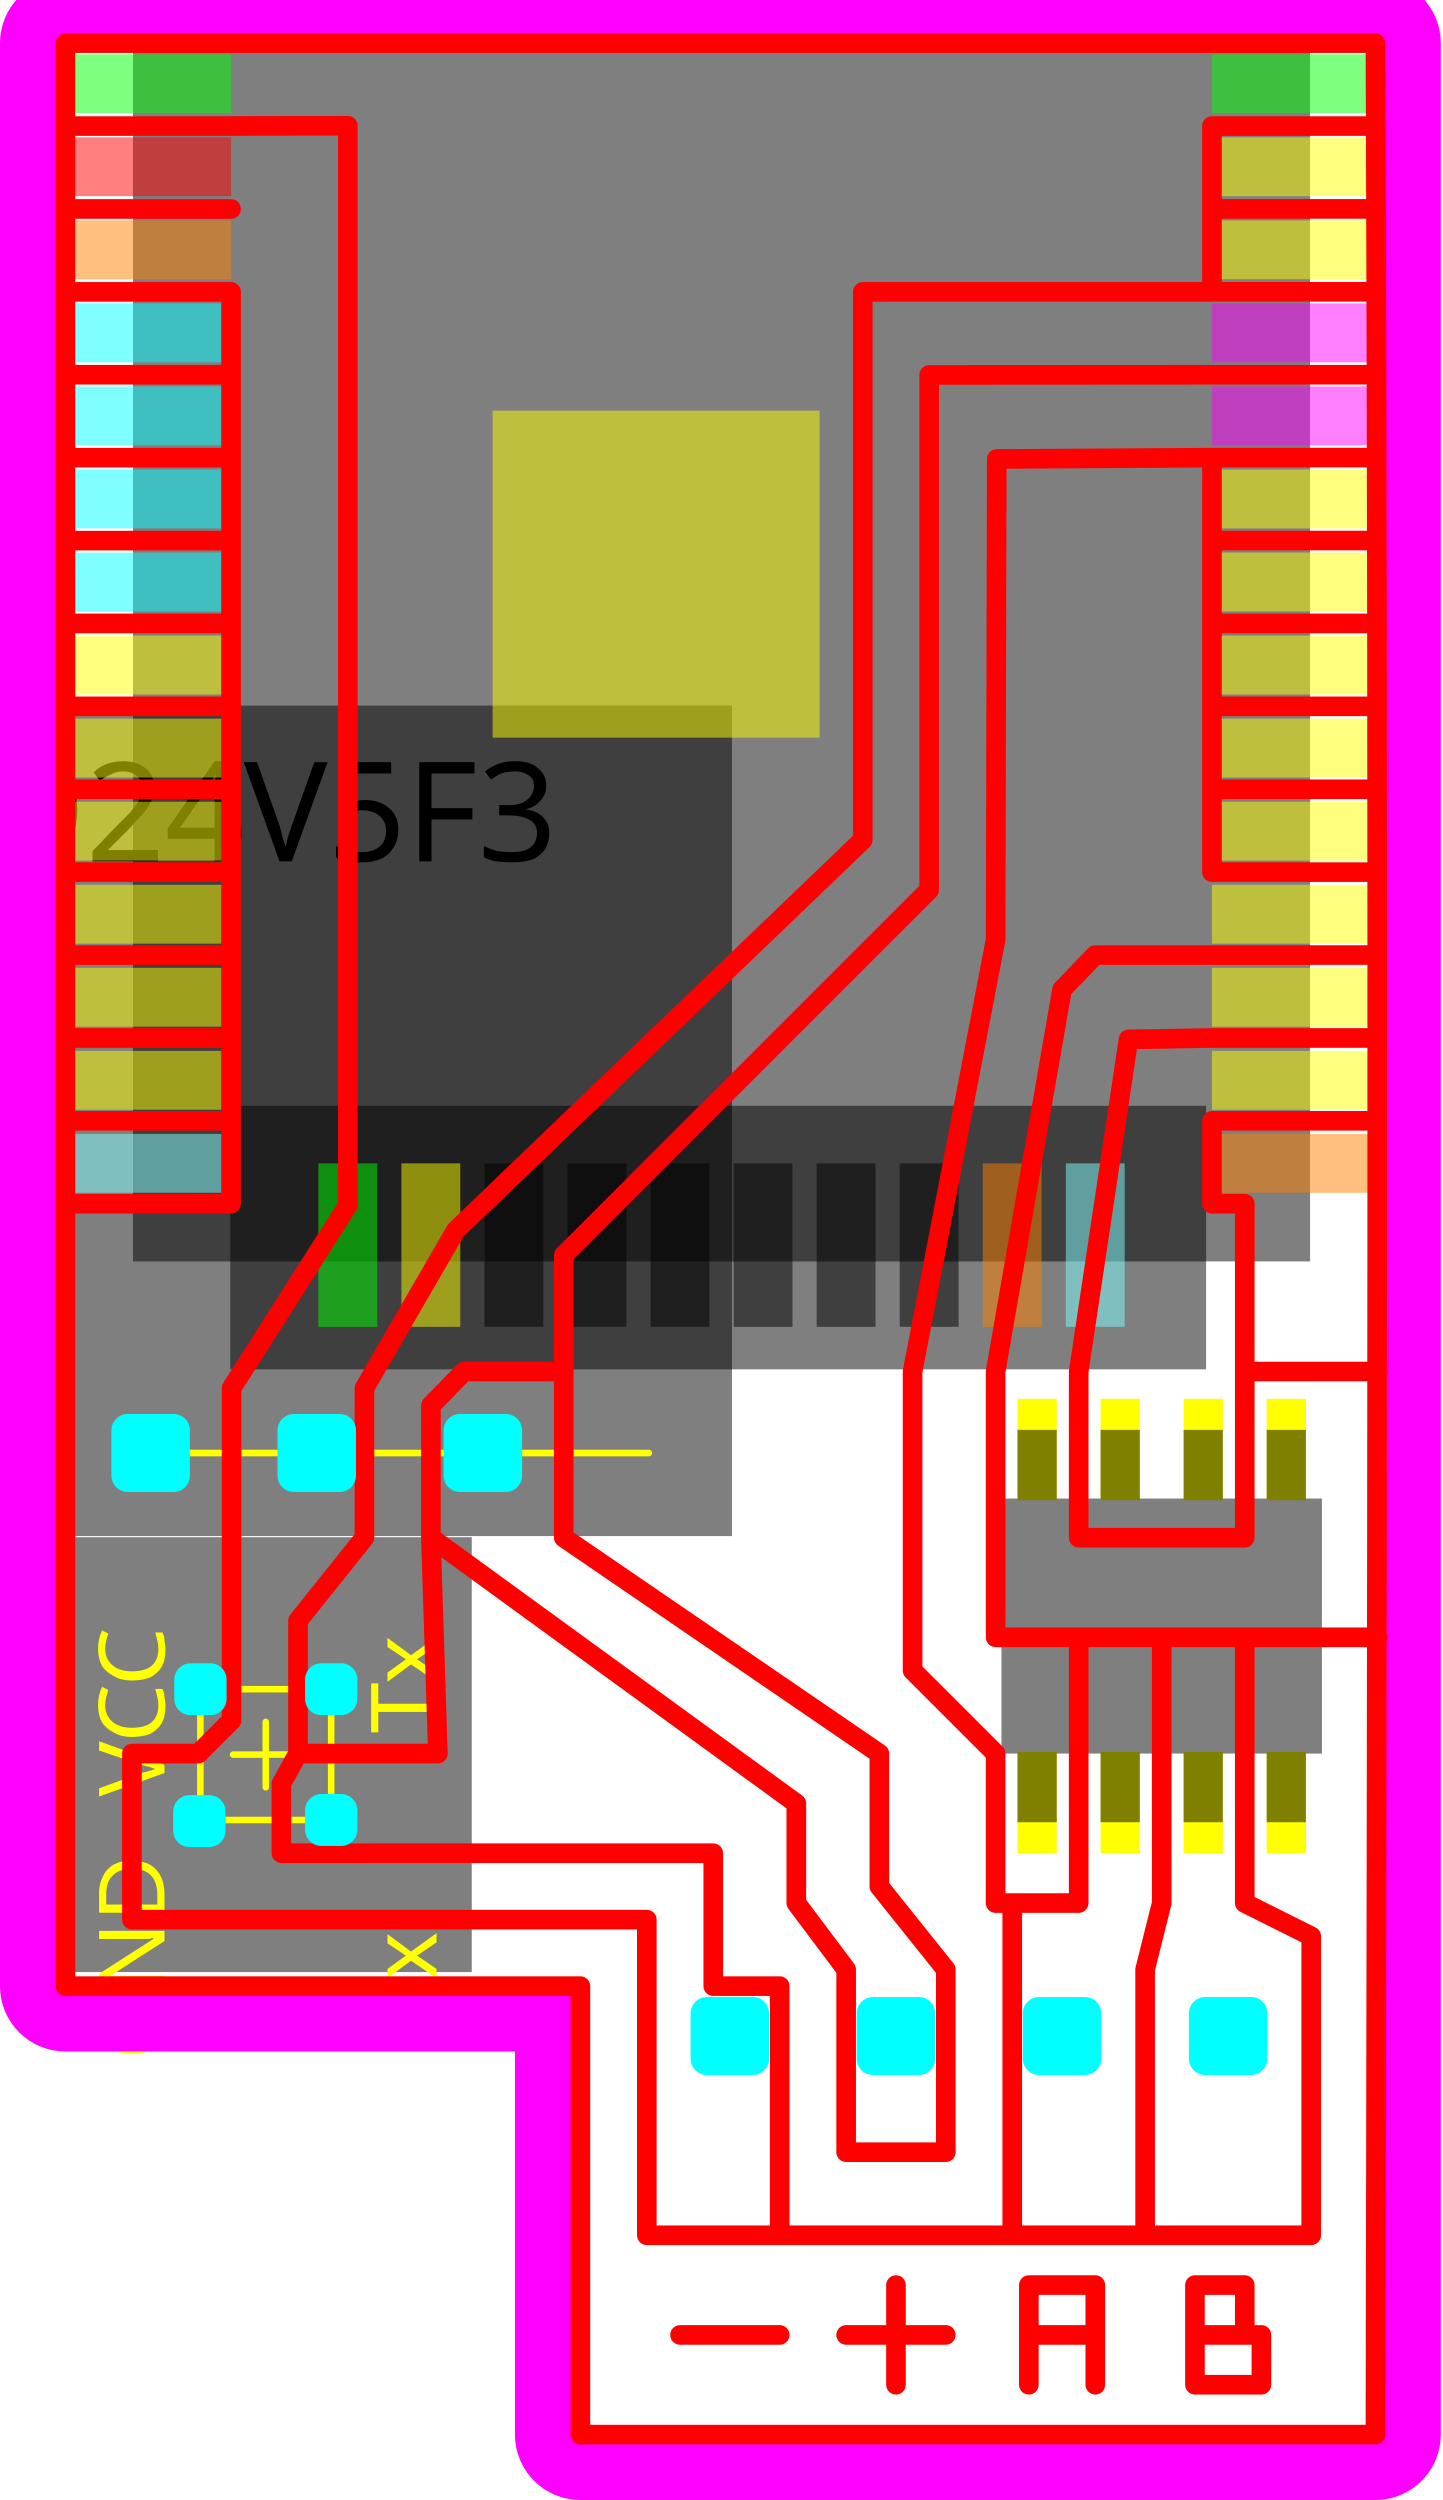
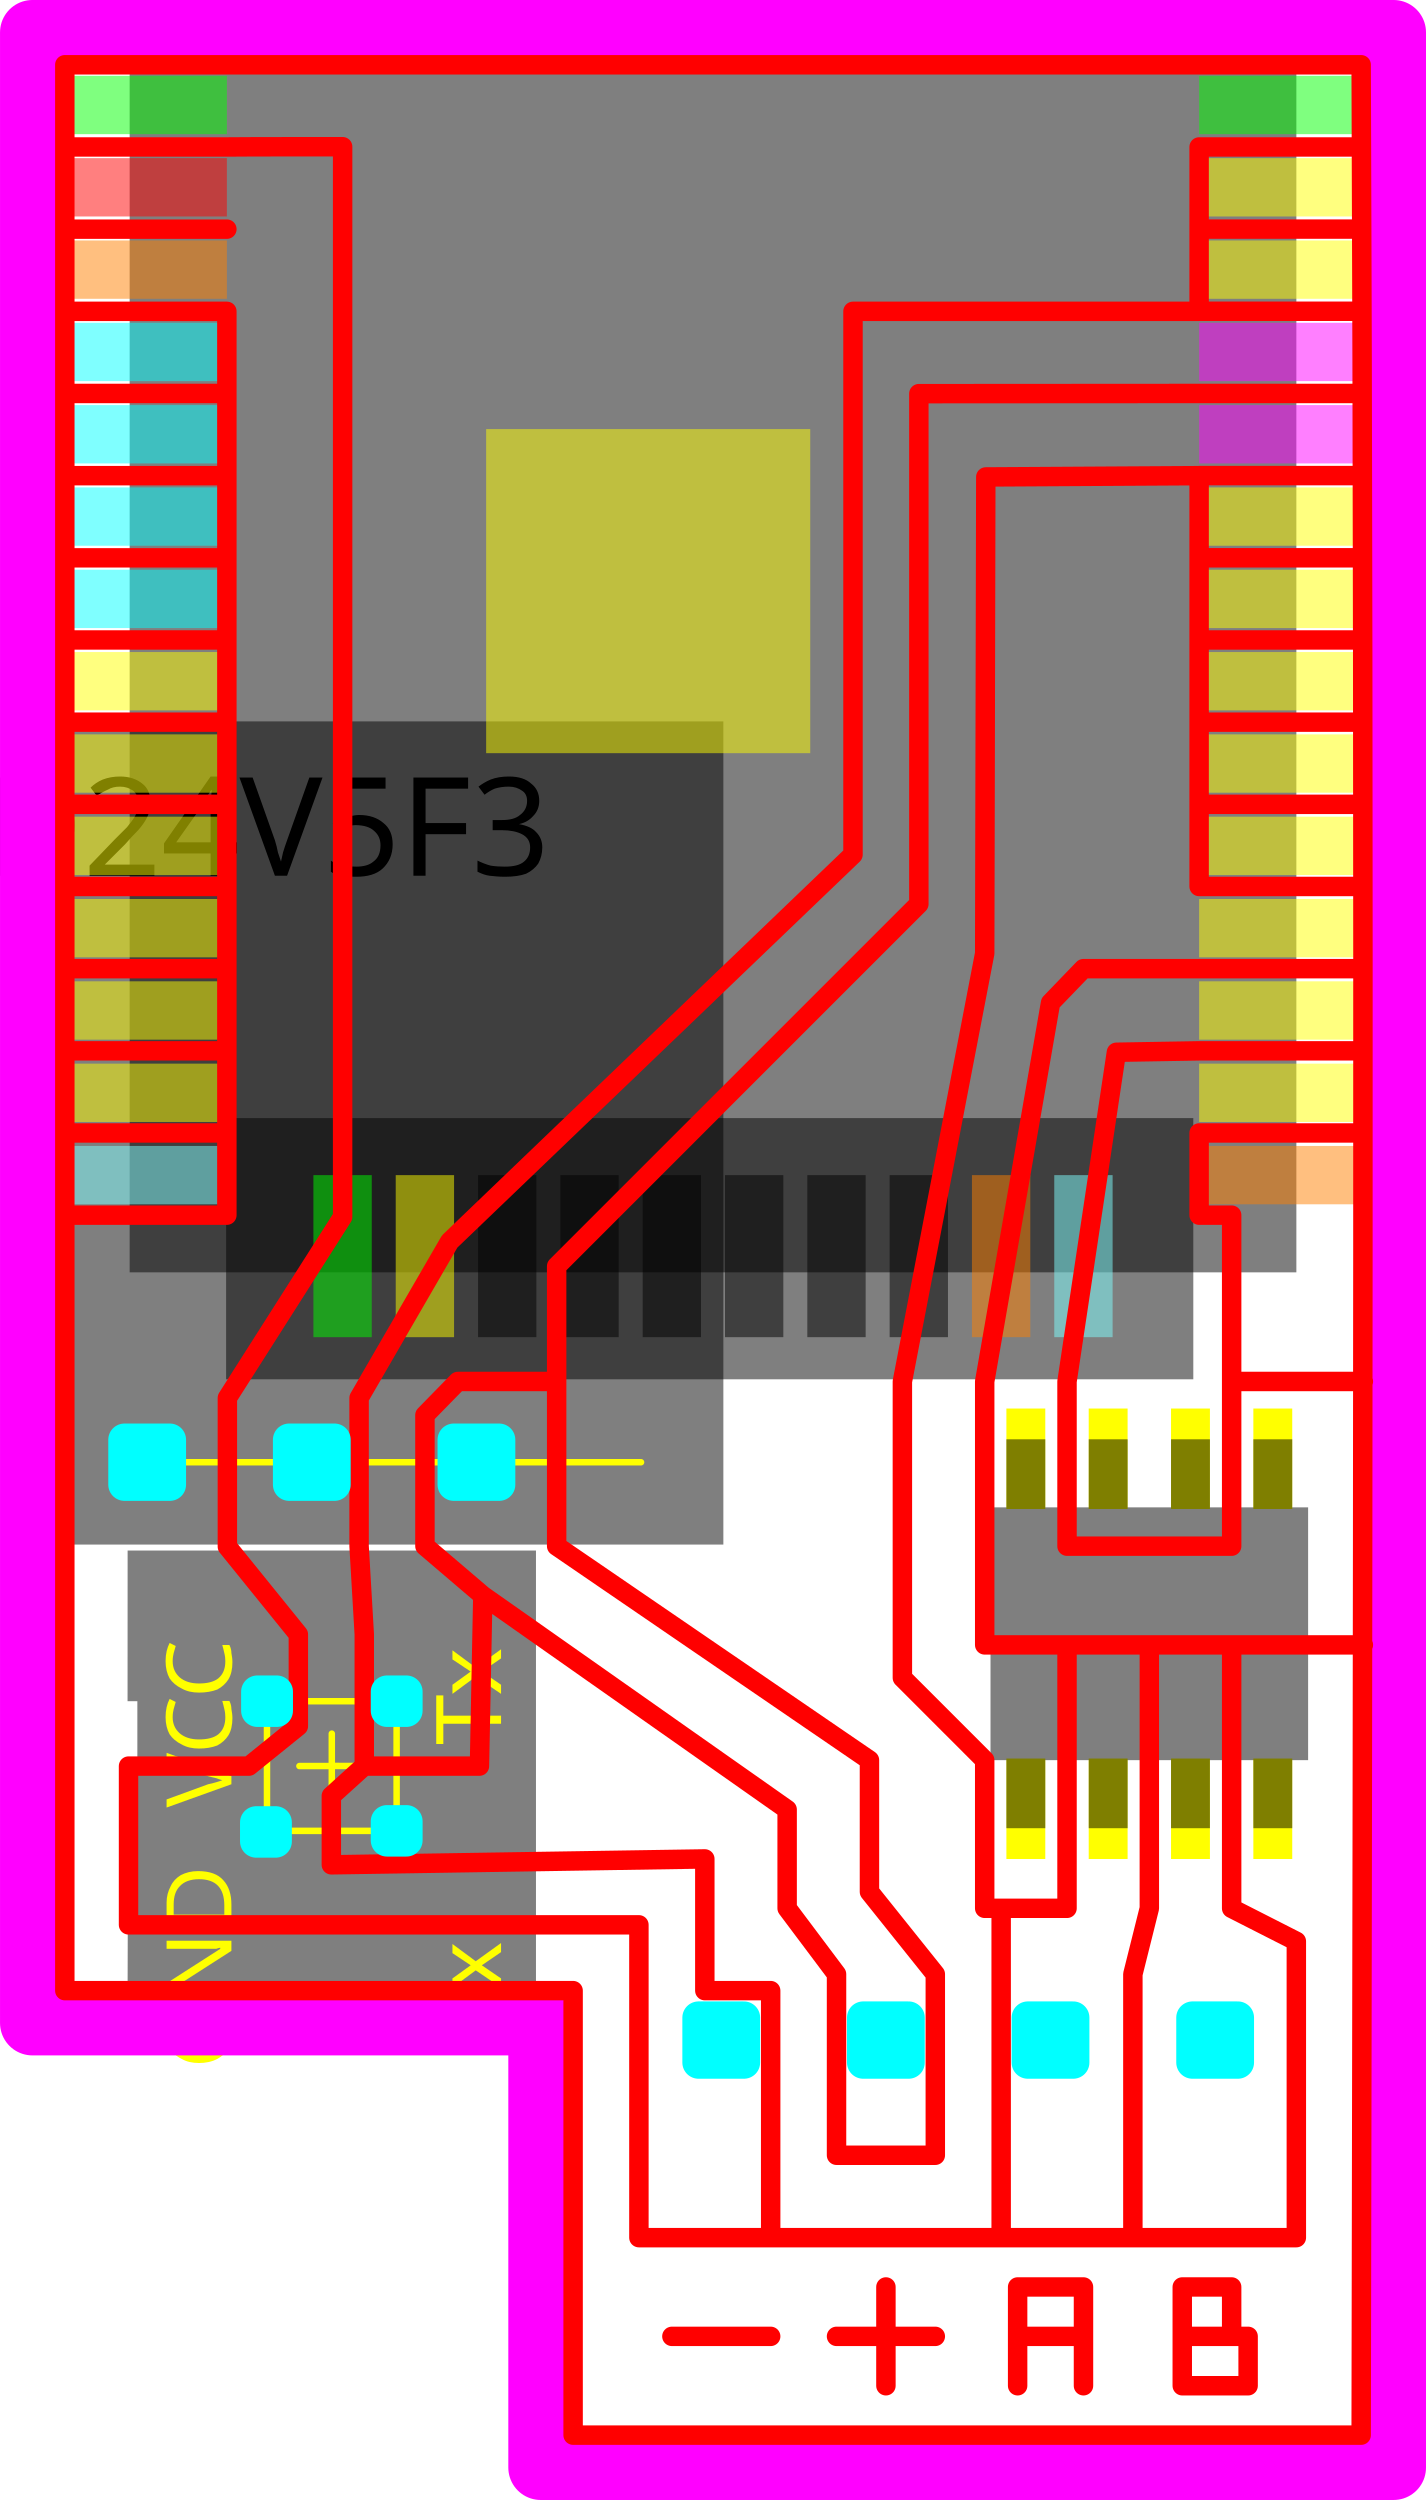
- <svg xmlns="http://www.w3.org/2000/svg" width="22.066mm" height="38.23mm" viewBox="0 0 22.066 38.23" version="1.1" id="svg926">
+ <svg xmlns="http://www.w3.org/2000/svg" width="22mm" height="38.57mm" viewBox="0 0 22 38.57" version="1.1" id="svg926">
  <defs id="defs920" />
-   <g id="layer6" style="display:inline" transform="translate(3.6875,1.958984)">
+   <g id="layer6" style="display:inline" transform="translate(3.654297,2.298828)">
    <rect style="fill:#000000;fill-opacity:0.502;stroke:none;stroke-width:0.337;stroke-linecap:round;stroke-linejoin:round;stroke-miterlimit:4;stroke-dasharray:none;stroke-opacity:1" id="rect1434" width="14.922" height="4.03" x="-0.166" y="14.951" />
    <g transform="translate(-15.3543,-79.88925)" id="layer1-1">
      <rect y="88.72" x="12.7" height="12.7" width="10.16" id="rect817" style="opacity:1;fill:#000000;fill-opacity:0.502;fill-rule:evenodd;stroke:none;stroke-width:0.1;stroke-linecap:round;stroke-linejoin:round;stroke-miterlimit:4;stroke-dasharray:none;stroke-dashoffset:0;stroke-opacity:1" />
      <path id="path831" d="m 13.97,100.15 h 2.54 2.54 2.54" style="opacity:1;fill:none;fill-opacity:0.502;fill-rule:evenodd;stroke:#ffff00;stroke-width:0.1;stroke-linecap:round;stroke-linejoin:round;stroke-miterlimit:4;stroke-dasharray:none;stroke-dashoffset:0;stroke-opacity:1" />
      <text id="text835" y="91.103" x="17.734" style="font-style:normal;font-variant:normal;font-weight:normal;font-stretch:normal;font-size:2.117px;line-height:125%;font-family:Raleway;-inkscape-font-specification:'Raleway, Normal';font-variant-ligatures:normal;font-variant-caps:normal;font-variant-numeric:normal;font-feature-settings:normal;text-align:center;letter-spacing:0px;word-spacing:0px;writing-mode:lr-tb;text-anchor:middle;fill:#000000;fill-opacity:1;stroke:none;stroke-width:0.265px;stroke-linecap:butt;stroke-linejoin:miter;stroke-opacity:1" xml:space="preserve">
        <tspan style="font-style:normal;font-variant:normal;font-weight:normal;font-stretch:normal;font-size:2.117px;font-family:Raleway;-inkscape-font-specification:'Raleway, Normal';font-variant-ligatures:normal;font-variant-caps:normal;font-variant-numeric:normal;font-feature-settings:normal;text-align:center;writing-mode:lr-tb;text-anchor:middle;stroke-width:0.265px" y="91.103" x="17.734" id="tspan833">D24V5F3</tspan>
      </text>
    </g>
    <text id="text1597" y="28.948" x="-14.374" style="font-style:normal;font-variant:normal;font-weight:normal;font-stretch:normal;font-size:1.411px;line-height:125%;font-family:FiveByNineJTD;-inkscape-font-specification:'FiveByNineJTD, Normal';font-variant-ligatures:normal;font-variant-caps:normal;font-variant-numeric:normal;font-feature-settings:normal;text-align:center;letter-spacing:0px;word-spacing:0px;writing-mode:lr-tb;text-anchor:middle;fill:#ffff00;fill-opacity:1;stroke:none;stroke-width:0.265px;stroke-linecap:butt;stroke-linejoin:miter;stroke-opacity:1" xml:space="preserve" transform="rotate(-90)">
      <tspan style="font-style:normal;font-variant:normal;font-weight:normal;font-stretch:normal;font-size:1.411px;font-family:FiveByNineJTD;-inkscape-font-specification:'FiveByNineJTD, Normal';font-variant-ligatures:normal;font-variant-caps:normal;font-variant-numeric:normal;font-feature-settings:normal;text-align:center;writing-mode:lr-tb;text-anchor:middle;fill:#ffff00;fill-opacity:1;stroke-width:0.265px" y="30.197" x="-14.374" id="tspan1595" />
    </text>
    <g transform="rotate(180,10.16868,58.69336)" id="layer1-0">
      <g id="g1249">
        <path id="path1215" d="m 4.355,96.405 v 1.55" style="opacity:1;fill:none;fill-opacity:0.502;fill-rule:evenodd;stroke:#ffff00;stroke-width:0.6;stroke-linecap:butt;stroke-linejoin:round;stroke-miterlimit:4;stroke-dasharray:none;stroke-dashoffset:0;stroke-opacity:1" />
        <path style="opacity:1;fill:none;fill-opacity:0.502;fill-rule:evenodd;stroke:#ffff00;stroke-width:0.6;stroke-linecap:butt;stroke-linejoin:round;stroke-miterlimit:4;stroke-dasharray:none;stroke-dashoffset:0;stroke-opacity:1" d="m 5.625,96.405 v 1.55" id="path1217" />
        <path id="path1219" d="m 6.895,96.405 v 1.55" style="opacity:1;fill:none;fill-opacity:0.502;fill-rule:evenodd;stroke:#ffff00;stroke-width:0.6;stroke-linecap:butt;stroke-linejoin:round;stroke-miterlimit:4;stroke-dasharray:none;stroke-dashoffset:0;stroke-opacity:1" />
        <path style="opacity:1;fill:none;fill-opacity:0.502;fill-rule:evenodd;stroke:#ffff00;stroke-width:0.6;stroke-linecap:butt;stroke-linejoin:round;stroke-miterlimit:4;stroke-dasharray:none;stroke-dashoffset:0;stroke-opacity:1" d="m 8.165,96.405 v 1.55" id="path1221" />
        <path style="opacity:1;fill:none;fill-opacity:0.502;fill-rule:evenodd;stroke:#ffff00;stroke-width:0.6;stroke-linecap:butt;stroke-linejoin:round;stroke-miterlimit:4;stroke-dasharray:none;stroke-dashoffset:0;stroke-opacity:1" d="m 4.355,91.005 v 1.55" id="path1223" />
        <path id="path1225" d="m 5.625,91.005 v 1.55" style="opacity:1;fill:none;fill-opacity:0.502;fill-rule:evenodd;stroke:#ffff00;stroke-width:0.6;stroke-linecap:butt;stroke-linejoin:round;stroke-miterlimit:4;stroke-dasharray:none;stroke-dashoffset:0;stroke-opacity:1" />
        <path style="opacity:1;fill:none;fill-opacity:0.502;fill-rule:evenodd;stroke:#ffff00;stroke-width:0.6;stroke-linecap:butt;stroke-linejoin:round;stroke-miterlimit:4;stroke-dasharray:none;stroke-dashoffset:0;stroke-opacity:1" d="m 6.895,91.005 v 1.55" id="path1227" />
        <path id="path1229" d="m 8.165,91.005 v 1.55" style="opacity:1;fill:none;fill-opacity:0.502;fill-rule:evenodd;stroke:#ffff00;stroke-width:0.6;stroke-linecap:butt;stroke-linejoin:round;stroke-miterlimit:4;stroke-dasharray:none;stroke-dashoffset:0;stroke-opacity:1" />
      </g>
      <path id="rect1149" d="m 0.926,1.795 v 3.969 H 0 V 20.504 h 0.926 v 3.969 H 3.193 v -3.969 h 2.533 v 3.969 h 2.268 v -3.969 h 2.531 v 3.969 h 2.268 v -3.969 h 2.533 v 3.969 h 2.268 v -3.969 h 0.926 V 5.764 H 17.594 v -3.969 h -2.268 v 3.969 h -2.533 v -3.969 h -2.268 v 3.969 H 7.994 v -3.969 H 5.727 v 3.969 H 3.193 v -3.969 z" style="opacity:1;fill:#000000;fill-opacity:0.502;fill-rule:evenodd;stroke:none;stroke-width:1.134;stroke-linecap:round;stroke-linejoin:round;stroke-miterlimit:4;stroke-dasharray:none;stroke-dashoffset:0;stroke-opacity:1" transform="matrix(0.2645833,0,0,0.2645833,3.81,91.005)" />
    </g>
    <g style="display:inline" id="layer4" transform="translate(-1.638634,-7.814222)" />
-     <g style="display:inline" transform="rotate(-90,-43.88431,98.534)" id="layer1">
+     <g style="display:inline" transform="rotate(-90,-43.3028,98.0275)" id="layer1">
      <path id="rect818" d="m 26.452,139.645 2.325,0.006 v 0.144 h 2 v -0.151 l 2.325,0.001 v 6.3 h -6.65 z" style="opacity:1;fill:#000000;fill-opacity:0.502;fill-rule:evenodd;stroke:none;stroke-width:1;stroke-linecap:round;stroke-linejoin:round;stroke-miterlimit:4;stroke-dasharray:none;stroke-dashoffset:0;stroke-opacity:1" />
      <path d="m 29.777,142.295 v 0.5 h 0.5 m -1,0 h 0.502 l -0.002,0.5 m -1,-1.5 v 2 h 2 v -2 h -2" style="opacity:1;fill:none;fill-opacity:0.502;fill-rule:evenodd;stroke:#ffff00;stroke-width:0.1;stroke-linecap:round;stroke-linejoin:round;stroke-miterlimit:4;stroke-dasharray:none;stroke-dashoffset:0;stroke-opacity:1" id="path1638" />
      <text id="text1589" y="141.248" x="27.967" style="font-style:normal;font-variant:normal;font-weight:normal;font-stretch:normal;font-size:1.411px;line-height:125%;font-family:FiveByNineJTD;-inkscape-font-specification:'FiveByNineJTD, Normal';font-variant-ligatures:normal;font-variant-caps:normal;font-variant-numeric:normal;font-feature-settings:normal;text-align:center;letter-spacing:0px;word-spacing:0px;writing-mode:lr-tb;text-anchor:middle;fill:#ffff00;fill-opacity:1;stroke:none;stroke-width:0.265px;stroke-linecap:butt;stroke-linejoin:miter;stroke-opacity:1" xml:space="preserve">
        <tspan style="font-style:normal;font-variant:normal;font-weight:normal;font-stretch:normal;font-size:1.411px;font-family:FiveByNineJTD;-inkscape-font-specification:'FiveByNineJTD, Normal';font-variant-ligatures:normal;font-variant-caps:normal;font-variant-numeric:normal;font-feature-settings:normal;text-align:center;writing-mode:lr-tb;text-anchor:middle;fill:#ffff00;fill-opacity:1;stroke-width:0.265px" y="141.248" x="27.967" id="tspan1587">GND</tspan>
      </text>
      <text xml:space="preserve" style="font-style:normal;font-variant:normal;font-weight:normal;font-stretch:normal;font-size:1.411px;line-height:125%;font-family:FiveByNineJTD;-inkscape-font-specification:'FiveByNineJTD, Normal';font-variant-ligatures:normal;font-variant-caps:normal;font-variant-numeric:normal;font-feature-settings:normal;text-align:center;letter-spacing:0px;word-spacing:0px;writing-mode:lr-tb;text-anchor:middle;fill:#ffff00;fill-opacity:1;stroke:none;stroke-width:0.265px;stroke-linecap:butt;stroke-linejoin:miter;stroke-opacity:1" x="31.716" y="141.248" id="text1593">
        <tspan id="tspan1591" x="31.716" y="141.248" style="font-style:normal;font-variant:normal;font-weight:normal;font-stretch:normal;font-size:1.411px;font-family:FiveByNineJTD;-inkscape-font-specification:'FiveByNineJTD, Normal';font-variant-ligatures:normal;font-variant-caps:normal;font-variant-numeric:normal;font-feature-settings:normal;text-align:center;writing-mode:lr-tb;text-anchor:middle;fill:#ffff00;fill-opacity:1;stroke-width:0.265px">VCC</tspan>
      </text>
      <text xml:space="preserve" style="font-style:normal;font-variant:normal;font-weight:normal;font-stretch:normal;font-size:1.411px;line-height:125%;font-family:FiveByNineJTD;-inkscape-font-specification:'FiveByNineJTD, Normal';font-variant-ligatures:normal;font-variant-caps:normal;font-variant-numeric:normal;font-feature-settings:normal;text-align:center;letter-spacing:0px;word-spacing:0px;writing-mode:lr-tb;text-anchor:middle;fill:#ffff00;fill-opacity:1;stroke:none;stroke-width:0.265px;stroke-linecap:butt;stroke-linejoin:miter;stroke-opacity:1" x="32.138" y="145.408" id="text1597-2">
        <tspan id="tspan1595-3" x="32.138" y="145.408" style="font-style:normal;font-variant:normal;font-weight:normal;font-stretch:normal;font-size:1.411px;font-family:FiveByNineJTD;-inkscape-font-specification:'FiveByNineJTD, Normal';font-variant-ligatures:normal;font-variant-caps:normal;font-variant-numeric:normal;font-feature-settings:normal;text-align:center;writing-mode:lr-tb;text-anchor:middle;fill:#ffff00;fill-opacity:1;stroke-width:0.265px">Tx</tspan>
      </text>
      <text id="text1601" y="145.408" x="27.545" style="font-style:normal;font-variant:normal;font-weight:normal;font-stretch:normal;font-size:1.411px;line-height:125%;font-family:FiveByNineJTD;-inkscape-font-specification:'FiveByNineJTD, Normal';font-variant-ligatures:normal;font-variant-caps:normal;font-variant-numeric:normal;font-feature-settings:normal;text-align:center;letter-spacing:0px;word-spacing:0px;writing-mode:lr-tb;text-anchor:middle;fill:#ffff00;fill-opacity:1;stroke:none;stroke-width:0.265px;stroke-linecap:butt;stroke-linejoin:miter;stroke-opacity:1" xml:space="preserve">
        <tspan style="font-style:normal;font-variant:normal;font-weight:normal;font-stretch:normal;font-size:1.411px;font-family:FiveByNineJTD;-inkscape-font-specification:'FiveByNineJTD, Normal';font-variant-ligatures:normal;font-variant-caps:normal;font-variant-numeric:normal;font-feature-settings:normal;text-align:center;writing-mode:lr-tb;text-anchor:middle;fill:#ffff00;fill-opacity:1;stroke-width:0.265px" y="145.408" x="27.545" id="tspan1599">Rx</tspan>
      </text>
    </g>
    <rect y="-8.169" x="-1.654" height="25.5" width="18" id="rect10" style="fill:#000000;fill-opacity:0.502;stroke:none;stroke-width:0.265" />
    <rect y="-1.129" x="-2.654" height="0.9" width="2.5" id="rect819" style="fill:#00ff00;fill-opacity:0.502;stroke:none;stroke-width:0.296" />
    <rect style="fill:#80ffff;fill-opacity:0.502;stroke:none;stroke-width:0.296" id="rect821" width="2.5" height="0.9" x="-2.654" y="15.381" />
    <rect y="14.111" x="-2.654" height="0.9" width="2.5" id="rect823" style="fill:#ffff00;fill-opacity:0.502;stroke:none;stroke-width:0.296" />
    <rect style="fill:#ffff00;fill-opacity:0.502;stroke:none;stroke-width:0.296" id="rect825" width="2.5" height="0.9" x="-2.654" y="12.841" />
    <rect y="11.571" x="-2.654" height="0.9" width="2.5" id="rect827" style="fill:#ffff00;fill-opacity:0.502;stroke:none;stroke-width:0.296" />
    <rect style="fill:#ffff00;fill-opacity:0.502;stroke:none;stroke-width:0.296" id="rect829" width="2.5" height="0.9" x="-2.654" y="10.301" />
    <rect y="9.031" x="-2.654" height="0.9" width="2.5" id="rect831" style="fill:#ffff00;fill-opacity:0.502;stroke:none;stroke-width:0.296" />
    <rect style="fill:#ffff00;fill-opacity:0.502;stroke:none;stroke-width:0.296" id="rect833" width="2.5" height="0.9" x="-2.654" y="7.761" />
    <rect y="6.491" x="-2.654" height="0.9" width="2.5" id="rect835" style="fill:#00ffff;fill-opacity:0.502;stroke:none;stroke-width:0.296" />
    <rect style="fill:#00ffff;fill-opacity:0.502;stroke:none;stroke-width:0.296" id="rect837" width="2.5" height="0.9" x="-2.654" y="5.221" />
    <rect y="3.951" x="-2.654" height="0.9" width="2.5" id="rect839" style="fill:#00ffff;fill-opacity:0.502;stroke:none;stroke-width:0.296" />
    <rect style="fill:#00ffff;fill-opacity:0.502;stroke:none;stroke-width:0.296" id="rect841" width="2.5" height="0.9" x="-2.654" y="2.681" />
    <rect y="1.411" x="-2.654" height="0.9" width="2.5" id="rect843" style="fill:#ff8000;fill-opacity:0.502;stroke:none;stroke-width:0.296" />
    <rect style="fill:#ff0000;fill-opacity:0.502;stroke:none;stroke-width:0.296" id="rect845" width="2.5" height="0.9" x="-2.654" y="0.141" />
    <rect style="fill:#00ff00;fill-opacity:0.502;stroke:none;stroke-width:0.296" id="rect867" width="2.5" height="0.9" x="14.846" y="-1.129" />
    <rect y="15.381" x="14.846" height="0.9" width="2.5" id="rect869" style="fill:#ff8000;fill-opacity:0.502;stroke:none;stroke-width:0.296" />
    <rect style="fill:#ffff00;fill-opacity:0.502;stroke:none;stroke-width:0.296" id="rect871" width="2.5" height="0.9" x="14.846" y="14.111" />
    <rect y="12.841" x="14.846" height="0.9" width="2.5" id="rect873" style="fill:#ffff00;fill-opacity:0.502;stroke:none;stroke-width:0.296" />
    <rect style="fill:#ffff00;fill-opacity:0.502;stroke:none;stroke-width:0.296" id="rect875" width="2.5" height="0.9" x="14.846" y="11.571" />
    <rect y="10.301" x="14.846" height="0.9" width="2.5" id="rect877" style="fill:#ffff00;fill-opacity:0.502;stroke:none;stroke-width:0.296" />
    <rect style="fill:#ffff00;fill-opacity:0.502;stroke:none;stroke-width:0.296" id="rect879" width="2.5" height="0.9" x="14.846" y="9.031" />
    <rect y="7.761" x="14.846" height="0.9" width="2.5" id="rect881" style="fill:#ffff00;fill-opacity:0.502;stroke:none;stroke-width:0.296" />
    <rect style="fill:#ffff00;fill-opacity:0.502;stroke:none;stroke-width:0.296" id="rect883" width="2.5" height="0.9" x="14.846" y="6.491" />
    <rect y="5.221" x="14.846" height="0.9" width="2.5" id="rect885" style="fill:#ffff00;fill-opacity:0.502;stroke:none;stroke-width:0.296" />
    <rect style="fill:#ff00ff;fill-opacity:0.502;stroke:none;stroke-width:0.296" id="rect887" width="2.5" height="0.9" x="14.846" y="3.951" />
    <rect y="2.681" x="14.846" height="0.9" width="2.5" id="rect889" style="fill:#ff00ff;fill-opacity:0.502;stroke:none;stroke-width:0.296" />
    <rect style="fill:#ffff00;fill-opacity:0.502;stroke:none;stroke-width:0.296" id="rect891" width="2.5" height="0.9" x="14.846" y="1.411" />
    <rect y="0.141" x="14.846" height="0.9" width="2.5" id="rect893" style="fill:#ffff00;fill-opacity:0.502;stroke:none;stroke-width:0.296" />
    <rect transform="rotate(90)" style="fill:#00ff00;fill-opacity:0.502;stroke:none;stroke-width:0.296" id="rect899" width="2.5" height="0.9" x="15.831" y="-2.081" />
    <rect transform="rotate(90)" y="-3.351" x="15.831" height="0.9" width="2.5" id="rect901" style="fill:#ffff00;fill-opacity:0.502;stroke:none;stroke-width:0.296" />
    <rect transform="rotate(90)" style="fill:#000000;fill-opacity:0.502;stroke:none;stroke-width:0.296" id="rect903" width="2.5" height="0.9" x="15.831" y="-4.621" />
    <rect transform="rotate(90)" y="-5.891" x="15.831" height="0.9" width="2.5" id="rect905" style="fill:#000000;fill-opacity:0.502;stroke:none;stroke-width:0.296" />
    <rect transform="rotate(90)" style="fill:#000000;fill-opacity:0.502;stroke:none;stroke-width:0.296" id="rect907" width="2.5" height="0.9" x="15.831" y="-7.161" />
    <rect transform="rotate(90)" y="-8.431" x="15.831" height="0.9" width="2.5" id="rect909" style="fill:#000000;fill-opacity:0.502;stroke:none;stroke-width:0.296" />
    <rect transform="rotate(90)" style="fill:#000000;fill-opacity:0.502;stroke:none;stroke-width:0.296" id="rect911" width="2.5" height="0.9" x="15.831" y="-9.701" />
    <rect transform="rotate(90)" y="-10.971" x="15.831" height="0.9" width="2.5" id="rect913" style="fill:#000000;fill-opacity:0.502;stroke:none;stroke-width:0.296" />
    <rect transform="rotate(90)" style="fill:#ff8000;fill-opacity:0.502;stroke:none;stroke-width:0.296" id="rect915" width="2.5" height="0.9" x="15.831" y="-12.241" />
    <rect transform="rotate(90)" y="-13.511" x="15.831" height="0.9" width="2.5" id="rect917" style="fill:#80ffff;fill-opacity:0.502;stroke:none;stroke-width:0.296" />
    <rect y="4.321" x="3.846" height="5" width="5" id="rect946" style="fill:#ffff00;fill-opacity:0.502;stroke:none;stroke-width:0.41" />
    <text id="text4848" y="-3.375" x="7.352" style="font-style:normal;font-variant:normal;font-weight:normal;font-stretch:normal;font-size:4.939px;line-height:1.25;font-family:sans-serif;-inkscape-font-specification:'sans-serif, Normal';font-variant-ligatures:normal;font-variant-caps:normal;font-variant-numeric:normal;font-feature-settings:normal;text-align:center;letter-spacing:0px;word-spacing:0px;writing-mode:lr-tb;text-anchor:middle;fill:#000000;fill-opacity:1;stroke:none;stroke-width:0.265" xml:space="preserve">
      <tspan style="font-style:normal;font-variant:normal;font-weight:normal;font-stretch:normal;font-size:4.939px;font-family:sans-serif;-inkscape-font-specification:'sans-serif, Normal';font-variant-ligatures:normal;font-variant-caps:normal;font-variant-numeric:normal;font-feature-settings:normal;text-align:center;writing-mode:lr-tb;text-anchor:middle;stroke-width:0.265" y="-3.375" x="7.352" id="tspan4846">ESP32</tspan>
    </text>
  </g>
-   <g id="edge" style="display:inline" transform="translate(3.6875,1.958984)">
-     <path style="color:#000000;font-style:normal;font-variant:normal;font-weight:normal;font-stretch:normal;font-size:medium;line-height:normal;font-family:sans-serif;font-variant-ligatures:normal;font-variant-position:normal;font-variant-caps:normal;font-variant-numeric:normal;font-variant-alternates:normal;font-feature-settings:normal;text-indent:0;text-align:start;text-decoration:none;text-decoration-line:none;text-decoration-style:solid;text-decoration-color:#000000;letter-spacing:normal;word-spacing:normal;text-transform:none;writing-mode:lr-tb;direction:ltr;text-orientation:mixed;dominant-baseline:auto;baseline-shift:baseline;text-anchor:start;white-space:normal;shape-padding:0;clip-rule:nonzero;display:inline;overflow:visible;visibility:visible;opacity:1;isolation:auto;mix-blend-mode:normal;color-interpolation:sRGB;color-interpolation-filters:linearRGB;solid-color:#000000;solid-opacity:1;vector-effect:none;fill:none;fill-opacity:1;fill-rule:nonzero;stroke:#ff00ff;stroke-width:1;stroke-linecap:round;stroke-linejoin:round;stroke-miterlimit:4;stroke-dasharray:none;stroke-dashoffset:0;stroke-opacity:1;color-rendering:auto;image-rendering:auto;shape-rendering:auto;text-rendering:auto;enable-background:accumulate" d="m -2.688,-1.799 a 0.5,0.5 0 0 0 -0.5,0.5 V 28.412 a 0.5,0.5 0 0 0 0.5,0.5 h 7.375 v 6.359 a 0.5,0.5 0 0 0 0.5,0.5 h 12.158 a 0.5,0.5 0 0 0 0.5,-0.5 V -1.299 a 0.5,0.5 0 0 0 -0.5,-0.5 z" id="path964" />
+   <g id="edge" style="display:inline" transform="translate(3.654297,2.298828)">
+     <path style="color:#000000;font-style:normal;font-variant:normal;font-weight:normal;font-stretch:normal;font-size:medium;line-height:normal;font-family:sans-serif;font-variant-ligatures:normal;font-variant-position:normal;font-variant-caps:normal;font-variant-numeric:normal;font-variant-alternates:normal;font-feature-settings:normal;text-indent:0;text-align:start;text-decoration:none;text-decoration-line:none;text-decoration-style:solid;text-decoration-color:#000000;letter-spacing:normal;word-spacing:normal;text-transform:none;writing-mode:lr-tb;direction:ltr;text-orientation:mixed;dominant-baseline:auto;baseline-shift:baseline;text-anchor:start;white-space:normal;shape-padding:0;clip-rule:nonzero;display:inline;overflow:visible;visibility:visible;opacity:1;isolation:auto;mix-blend-mode:normal;color-interpolation:sRGB;color-interpolation-filters:linearRGB;solid-color:#000000;solid-opacity:1;vector-effect:none;fill:none;fill-opacity:1;fill-rule:nonzero;stroke:#ff00ff;stroke-width:1;stroke-linecap:round;stroke-linejoin:round;stroke-miterlimit:4;stroke-dasharray:none;stroke-dashoffset:0;stroke-opacity:1;color-rendering:auto;image-rendering:auto;shape-rendering:auto;text-rendering:auto;enable-background:accumulate" d="m -3.154,-1.799 v 0.5 30.211 H 4.688 v 6.859 H 17.846 V -1.799 Z" id="path924" />
  </g>
-   <g id="layer2" style="display:inline" transform="translate(2.780163,17.17456)">
+   <g id="layer2" style="display:inline" transform="translate(2.74696,17.51441)">
    <g id="g993" transform="translate(7.306204,-20.71982)" />
    <g transform="rotate(90,5.650503,16.0582)" id="g1053" />
    <g id="g1091" transform="translate(25.1062,-20.71982)" />
    <g transform="matrix(0.6593814,0,0,0.6593814,-6.897141,-185.2828)" id="layer1-0-7" style="fill:#000000;fill-opacity:0.502;stroke:#ff0000;stroke-width:0.455;stroke-miterlimit:4;stroke-dasharray:none;stroke-opacity:1" />
    <g transform="matrix(0.5473464,0,0,0.5473464,-4.794936,-157.4643)" id="layer1-9" style="stroke:#ff0000;stroke-width:0.548;stroke-miterlimit:4;stroke-dasharray:none;stroke-opacity:1" />
    <g style="display:inline" id="layer2-3" transform="translate(-0.7469596,-23.21481)" />
-     <path id="path947" style="fill:none;stroke:#ff0000;stroke-width:0.3;stroke-linecap:round;stroke-linejoin:round;stroke-miterlimit:4;stroke-dasharray:none;stroke-opacity:1" d="m 9.143,17.007 -4e-7,-3.81 h -1.016 v -2.032 H 1.523 l 1e-7,-1.064 0.254,-0.46 v -2.032 L 2.793,6.339 V 4.053 l 1.397,-2.413 6.223,-5.969 v -8.382 h 5.334 M 4.317,3.799 l 1.524,-3e-7 10e-8,2.54 4.826,3.302 v 2.032 l 1.016,1.27 v 2.794 h -1.524 v -2.794 l -0.762,-1.016 v -1.524 L 3.809,6.339 v -2.021 z m 8.382,8.128 1e-6,5.08 m 2.032,0 -1e-6,-4.064 0.254,-1.016 V 7.863 m 0.768,-18.039 -3.291,0.02 -0.017,7.351 -1.27,6.604 v 4.572 l 1.27,1.27 v 2.286 h 1.27 V 7.863 M 15.753,-5.105 h 2.5 m -2.5,-1.268 h 2.5 m -2.5,-1.268 h 2.5 m -2.5,-1.268 h 2.5 m -2.5,-5.071 h 2.5 M -1.779,-0.035 H 0.753 M -1.779,-1.302 H 0.753 M -1.779,-2.57 H 0.753 M -1.779,-3.838 H 0.753 M -1.779,-5.105 H 0.753 M -1.779,-6.373 H 0.753 M -1.779,-7.641 H 0.753 M -1.779,-8.908 h 2.532 m -2.532,-1.268 h 2.532 m -2.532,-1.268 H 0.753 M -1.779,-13.979 H 0.753 M -1.779,1.233 H 0.753 V -12.711 H -1.779 M 15.493,18.531 h 1.016 v 0.762 h -1.016 v -1.524 h 0.762 v 0.762 m -3.302,0 h 1.016 m -1.016,0.762 v -1.524 h 1.016 v 1.524 m -3.048,-1.524 v 1.524 m -0.762,-0.762 h 1.524 m -4.064,0 h 1.524 m -10.922,-35.046 -2e-6,29.712 7.874,-6e-6 -4.23e-5,6.858 H 18.253 c 0.023,-12.133 0.049,-24.436 0,-36.57 m -20.032,0 H 0.753 15.753 h 2.5 m 0,6.338 h -2.5 V -3.838 h 2.5 m 0,-11.409 h -2.5 v 2.535 h 2.5 m -20.032,-2.535 h 2.532 c 0.262,-0.004 1.786,-0.004 1.786,-0.004 V 1.259 L 0.761,4.053 V 7.355 9.133 L 0.253,9.641 H -0.763 V 12.181 H 7.111 l 8e-7,4.826 H 17.271 v -4.572 l -1.016,-0.508 V 7.863 M 18.253,-1.302 h -2.5 l -1.276,0.022 -0.762,5.08 v 2.54 h 2.54 V 1.233 H 15.753 V -0.035 h 2.5 m 0,-2.535 h -2.5 -1.784 l -0.508,0.527 -1.016,5.842 v 4.064 l 5.842,2e-7 m 0,-4.064 h -2.032 M 1.777,9.641 H 3.916 L 3.809,6.339 M 18.253,-11.444 h -2.5 l -4.324,0.003 v 7.874 l -5.588,5.588 0,1.778" />
+     <path id="path947" style="fill:none;stroke:#ff0000;stroke-width:0.3;stroke-linecap:round;stroke-linejoin:round;stroke-miterlimit:4;stroke-dasharray:none;stroke-opacity:1" d="m 9.143,17.007 -4e-7,-3.81 h -1.016 v -2.032 l -5.762,0.091 10e-8,-1.064 0.508,-0.46 v -2.032 L 2.793,6.339 V 4.053 l 1.397,-2.413 6.223,-5.969 v -8.382 h 5.334 M 4.317,3.799 l 1.524,-3e-7 10e-8,2.54 4.826,3.302 v 2.032 l 1.016,1.27 v 2.794 h -1.524 v -2.794 l -0.762,-1.016 v -1.524 L 4.702,7.101 3.809,6.339 v -2.021 z m 8.382,8.128 1e-6,5.08 m 2.032,0 -1e-6,-4.064 0.254,-1.016 V 7.863 m 0.768,-18.039 -3.291,0.02 -0.017,7.351 -1.27,6.604 v 4.572 l 1.27,1.27 v 2.286 h 1.27 V 7.863 M 15.753,-5.105 h 2.5 m -2.5,-1.268 h 2.5 m -2.5,-1.268 h 2.5 m -2.5,-1.268 h 2.5 m -2.5,-5.071 h 2.5 M -1.747,-0.035 H 0.753 M -1.747,-1.302 H 0.753 M -1.747,-2.57 H 0.753 M -1.747,-3.838 H 0.753 M -1.747,-5.105 H 0.753 M -1.747,-6.373 H 0.753 M -1.747,-7.641 H 0.753 M -1.747,-8.908 h 2.5 m -2.5,-1.268 h 2.5 m -2.5,-1.268 H 0.753 M -1.747,-13.979 H 0.753 M -1.747,1.233 H 0.753 V -12.711 H -1.747 M 15.493,18.531 h 1.016 v 0.762 h -1.016 v -1.524 h 0.762 v 0.762 m -3.302,0 h 1.016 m -1.016,0.762 v -1.524 h 1.016 v 1.524 m -3.048,-1.524 v 1.524 m -0.762,-0.762 h 1.524 m -4.064,0 h 1.524 m -10.89,-35.046 -2e-6,29.712 7.842,-6e-6 -4.23e-5,6.858 H 18.253 c 0.023,-12.133 0.049,-24.436 0,-36.57 m -20,0 H 0.753 15.753 h 2.5 m 0,6.338 h -2.5 V -3.838 h 2.5 m 0,-11.409 h -2.5 v 2.535 h 2.5 m -20,-2.535 h 2.5 c 0.262,-0.004 1.786,-0.004 1.786,-0.004 V 1.259 L 0.761,4.053 V 6.347 L 1.856,7.701 V 9.117 L 1.094,9.733 h -1.858 v 2.449 l 7.874,10e-7 8e-7,4.826 H 17.253 v -4.572 l -0.998,-0.508 V 7.863 M 18.253,-1.302 h -2.5 l -1.276,0.022 -0.762,5.08 v 2.54 h 2.54 V 1.233 H 15.753 V -0.035 h 2.5 m 0,-2.535 h -2.5 -1.784 l -0.508,0.527 -1.016,5.842 v 4.064 l 5.842,2e-7 m 0,-4.064 h -2.032 M 2.872,9.733 H 4.65 L 4.702,7.101 M 18.253,-11.444 h -2.5 l -4.324,0.003 v 7.874 l -5.588,5.588 v 1.778" />
  </g>
-   <g id="drill" style="display:inline" transform="translate(3.6875,1.958984)">
+   <g id="drill" style="display:inline" transform="translate(3.654297,2.298828)">
    <g id="g940" transform="matrix(1,0,0,-1,3.405002,44.69501)" />
    <g id="g927" transform="translate(0.5079995)">
      <path id="path915" d="m 6.965,29.175 0.35,-0.346 h -0.7 v 0.693 h 0.7 v -0.693" style="opacity:1;fill:none;fill-opacity:0.502;fill-rule:evenodd;stroke:#00ffff;stroke-width:0.5;stroke-linecap:round;stroke-linejoin:round;stroke-miterlimit:4;stroke-dasharray:none;stroke-dashoffset:0;stroke-opacity:1" />
      <path style="opacity:1;fill:none;fill-opacity:0.502;fill-rule:evenodd;stroke:#00ffff;stroke-width:0.5;stroke-linecap:round;stroke-linejoin:round;stroke-miterlimit:4;stroke-dasharray:none;stroke-dashoffset:0;stroke-opacity:1" d="m 9.505,29.175 0.35,-0.346 h -0.7 v 0.693 h 0.7 v -0.693" id="path917" />
      <path id="path919" d="m 12.045,29.175 0.35,-0.346 h -0.7 v 0.693 h 0.7 v -0.693" style="opacity:1;fill:none;fill-opacity:0.502;fill-rule:evenodd;stroke:#00ffff;stroke-width:0.5;stroke-linecap:round;stroke-linejoin:round;stroke-miterlimit:4;stroke-dasharray:none;stroke-dashoffset:0;stroke-opacity:1" />
      <path style="opacity:1;fill:none;fill-opacity:0.502;fill-rule:evenodd;stroke:#00ffff;stroke-width:0.5;stroke-linecap:round;stroke-linejoin:round;stroke-miterlimit:4;stroke-dasharray:none;stroke-dashoffset:0;stroke-opacity:1" d="m 14.585,29.175 0.35,-0.346 h -0.7 v 0.693 h 0.7 v -0.693" id="path921" />
    </g>
    <g transform="rotate(-180,5.330545,24.71774)" id="g924">
      <path style="opacity:1;fill:none;fill-opacity:0.502;fill-rule:evenodd;stroke:#00ffff;stroke-width:0.5;stroke-linecap:round;stroke-linejoin:round;stroke-miterlimit:4;stroke-dasharray:none;stroke-dashoffset:0;stroke-opacity:1" d="m 6.965,29.175 0.35,-0.346 h -0.7 v 0.693 h 0.7 v -0.693" id="path916" />
      <path id="path918" d="m 9.505,29.175 0.35,-0.346 h -0.7 v 0.693 h 0.7 v -0.693" style="opacity:1;fill:none;fill-opacity:0.502;fill-rule:evenodd;stroke:#00ffff;stroke-width:0.5;stroke-linecap:round;stroke-linejoin:round;stroke-miterlimit:4;stroke-dasharray:none;stroke-dashoffset:0;stroke-opacity:1" />
      <path style="opacity:1;fill:none;fill-opacity:0.502;fill-rule:evenodd;stroke:#00ffff;stroke-width:0.5;stroke-linecap:round;stroke-linejoin:round;stroke-miterlimit:4;stroke-dasharray:none;stroke-dashoffset:0;stroke-opacity:1" d="m 12.045,29.175 0.35,-0.346 h -0.7 v 0.693 h 0.7 v -0.693" id="path920" />
    </g>
-     <g transform="translate(-30.71836,3.826322)" id="g942">
+     <g transform="translate(-29.63036,3.901329)" id="g942">
      <path style="opacity:1;fill:none;fill-opacity:0.502;fill-rule:evenodd;stroke:#00ffff;stroke-width:0.5;stroke-linecap:round;stroke-linejoin:round;stroke-miterlimit:4;stroke-dasharray:none;stroke-dashoffset:0;stroke-opacity:1" d="m 30.079,22.063 0.15,-0.147 h -0.3 v 0.294 h 0.3 v -0.294" id="path944" />
      <path id="path946" d="m 32.096,22.046 0.15,-0.147 h -0.3 v 0.294 h 0.3 V 21.899" style="opacity:1;fill:none;fill-opacity:0.502;fill-rule:evenodd;stroke:#00ffff;stroke-width:0.5;stroke-linecap:round;stroke-linejoin:round;stroke-miterlimit:4;stroke-dasharray:none;stroke-dashoffset:0;stroke-opacity:1" />
      <path style="opacity:1;fill:none;fill-opacity:0.502;fill-rule:evenodd;stroke:#00ffff;stroke-width:0.5;stroke-linecap:round;stroke-linejoin:round;stroke-miterlimit:4;stroke-dasharray:none;stroke-dashoffset:0;stroke-opacity:1" d="m 32.096,20.046 0.15,-0.147 h -0.3 v 0.294 h 0.3 V 19.899" id="path948" />
      <path id="path950" d="m 30.096,20.046 0.15,-0.147 h -0.3 v 0.294 h 0.3 V 19.899" style="opacity:1;fill:none;fill-opacity:0.502;fill-rule:evenodd;stroke:#00ffff;stroke-width:0.5;stroke-linecap:round;stroke-linejoin:round;stroke-miterlimit:4;stroke-dasharray:none;stroke-dashoffset:0;stroke-opacity:1" />
    </g>
  </g>
</svg>
